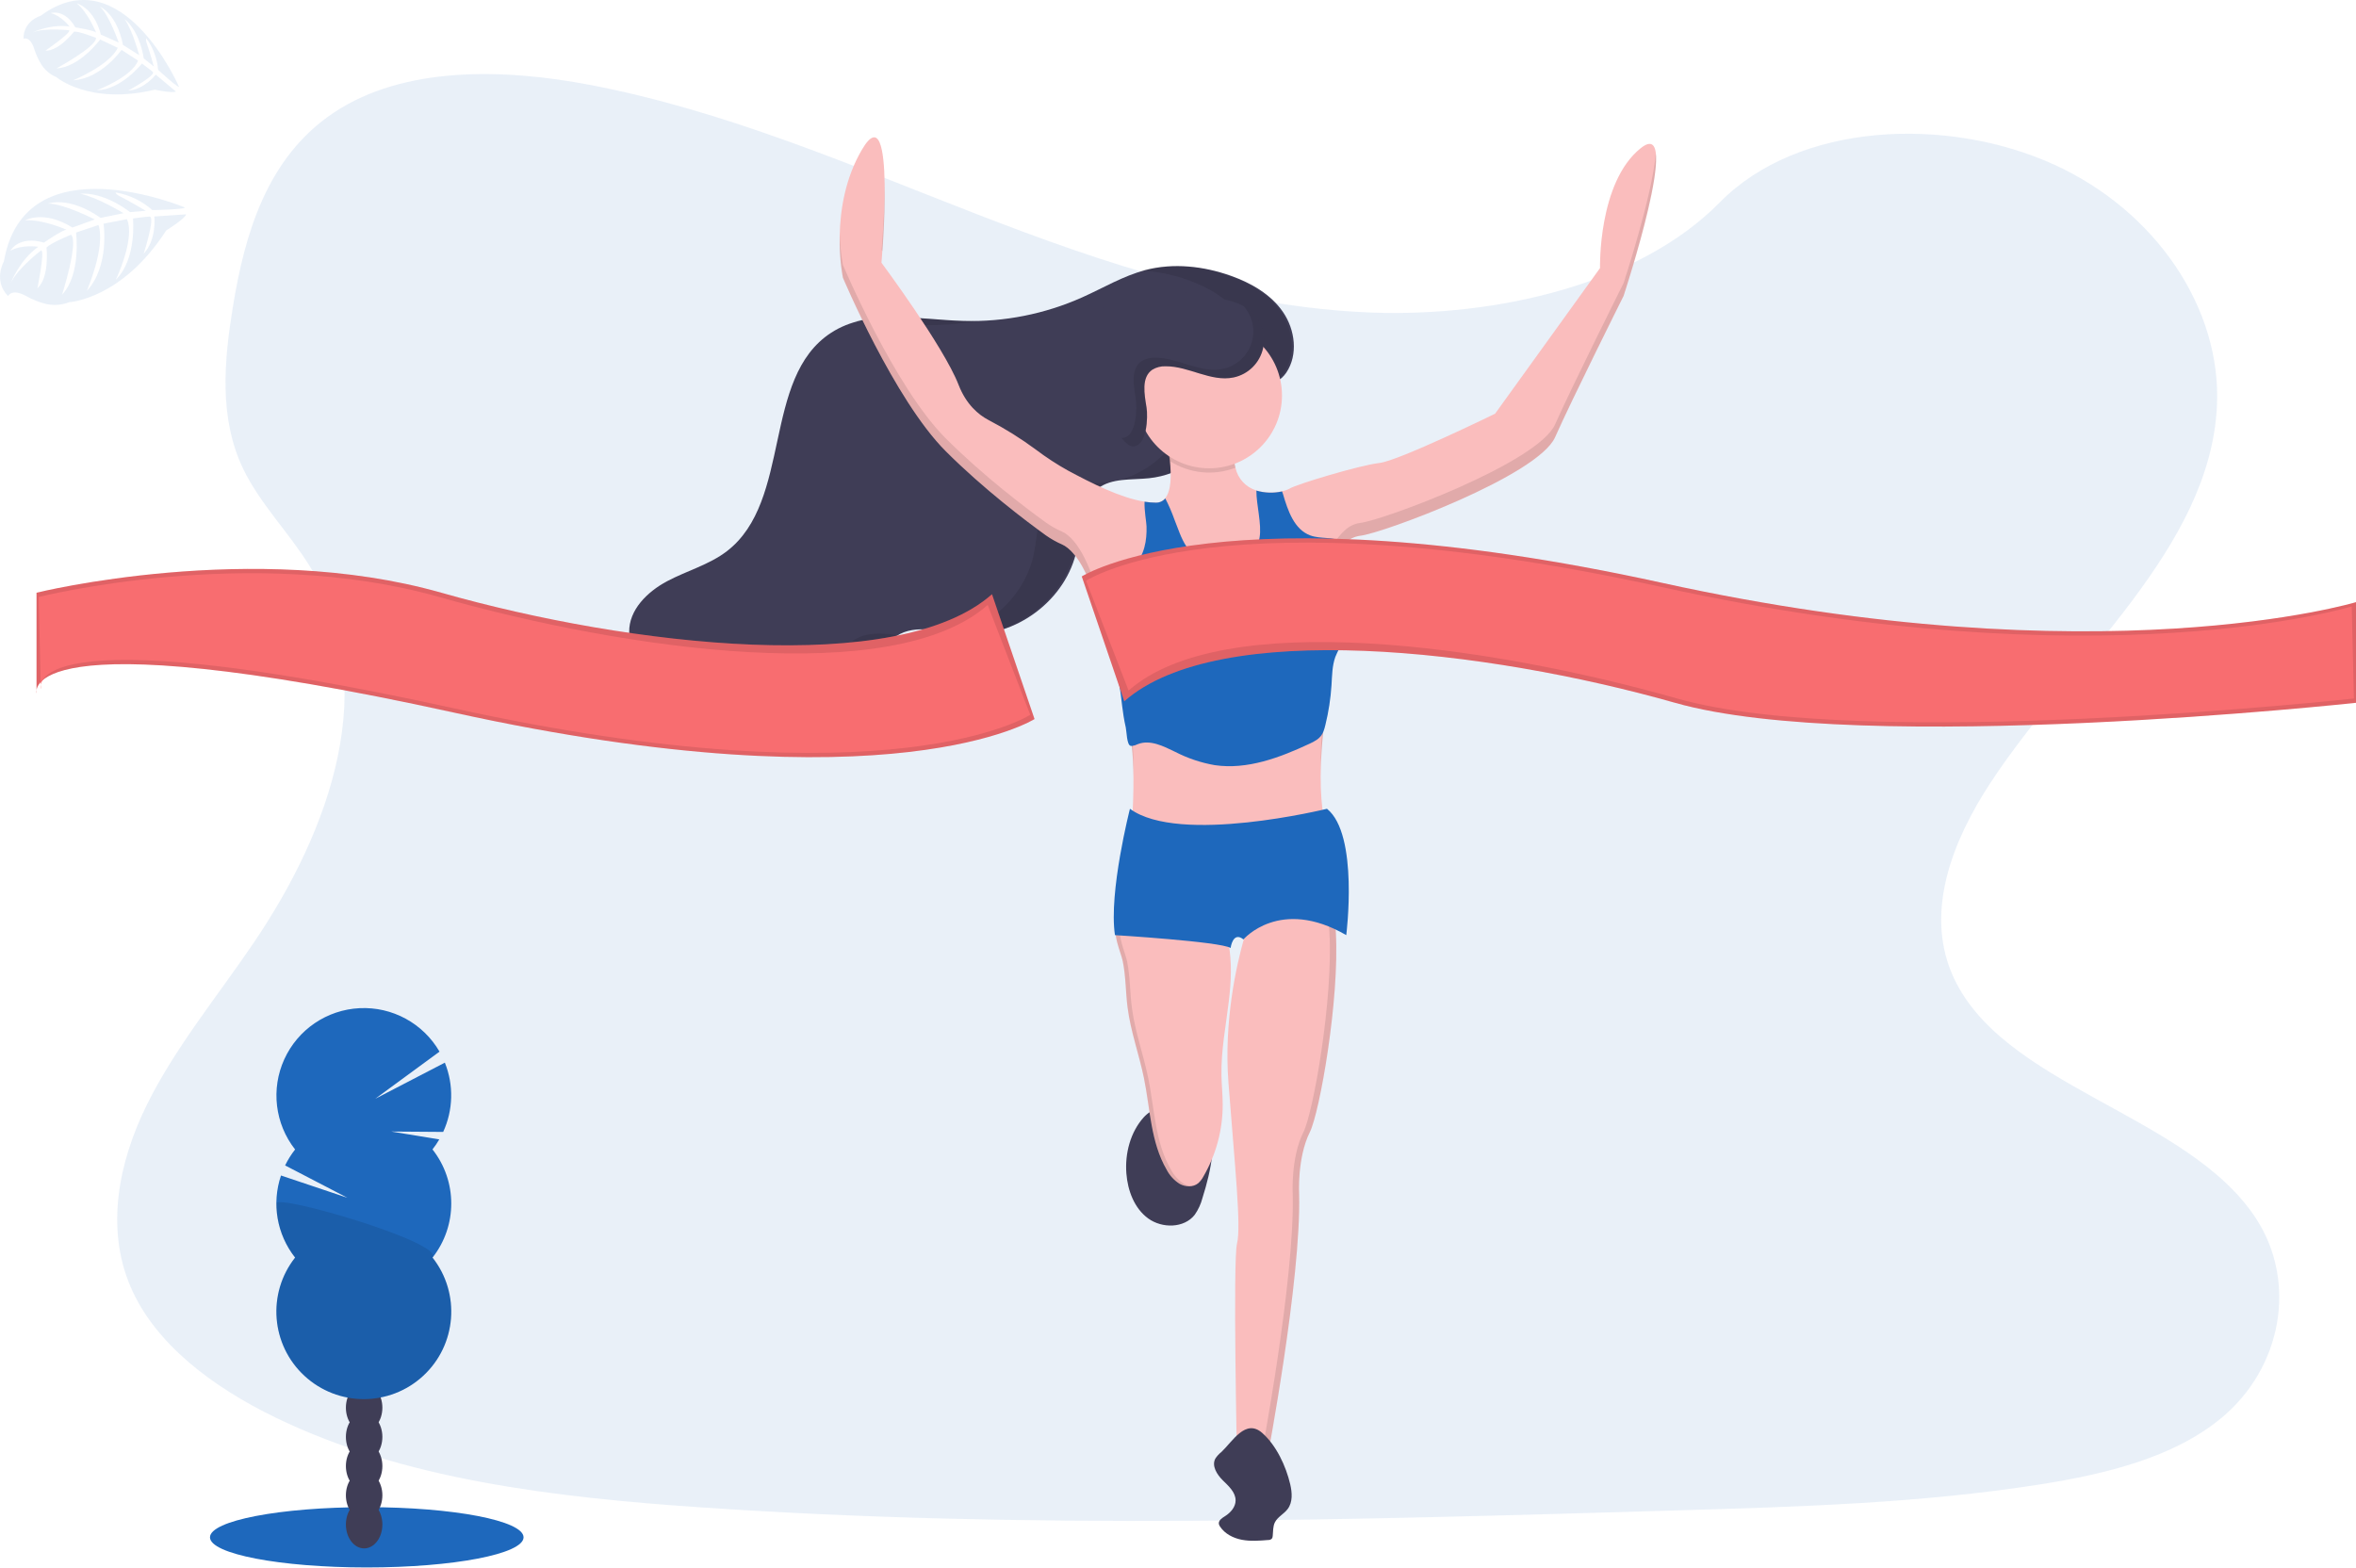
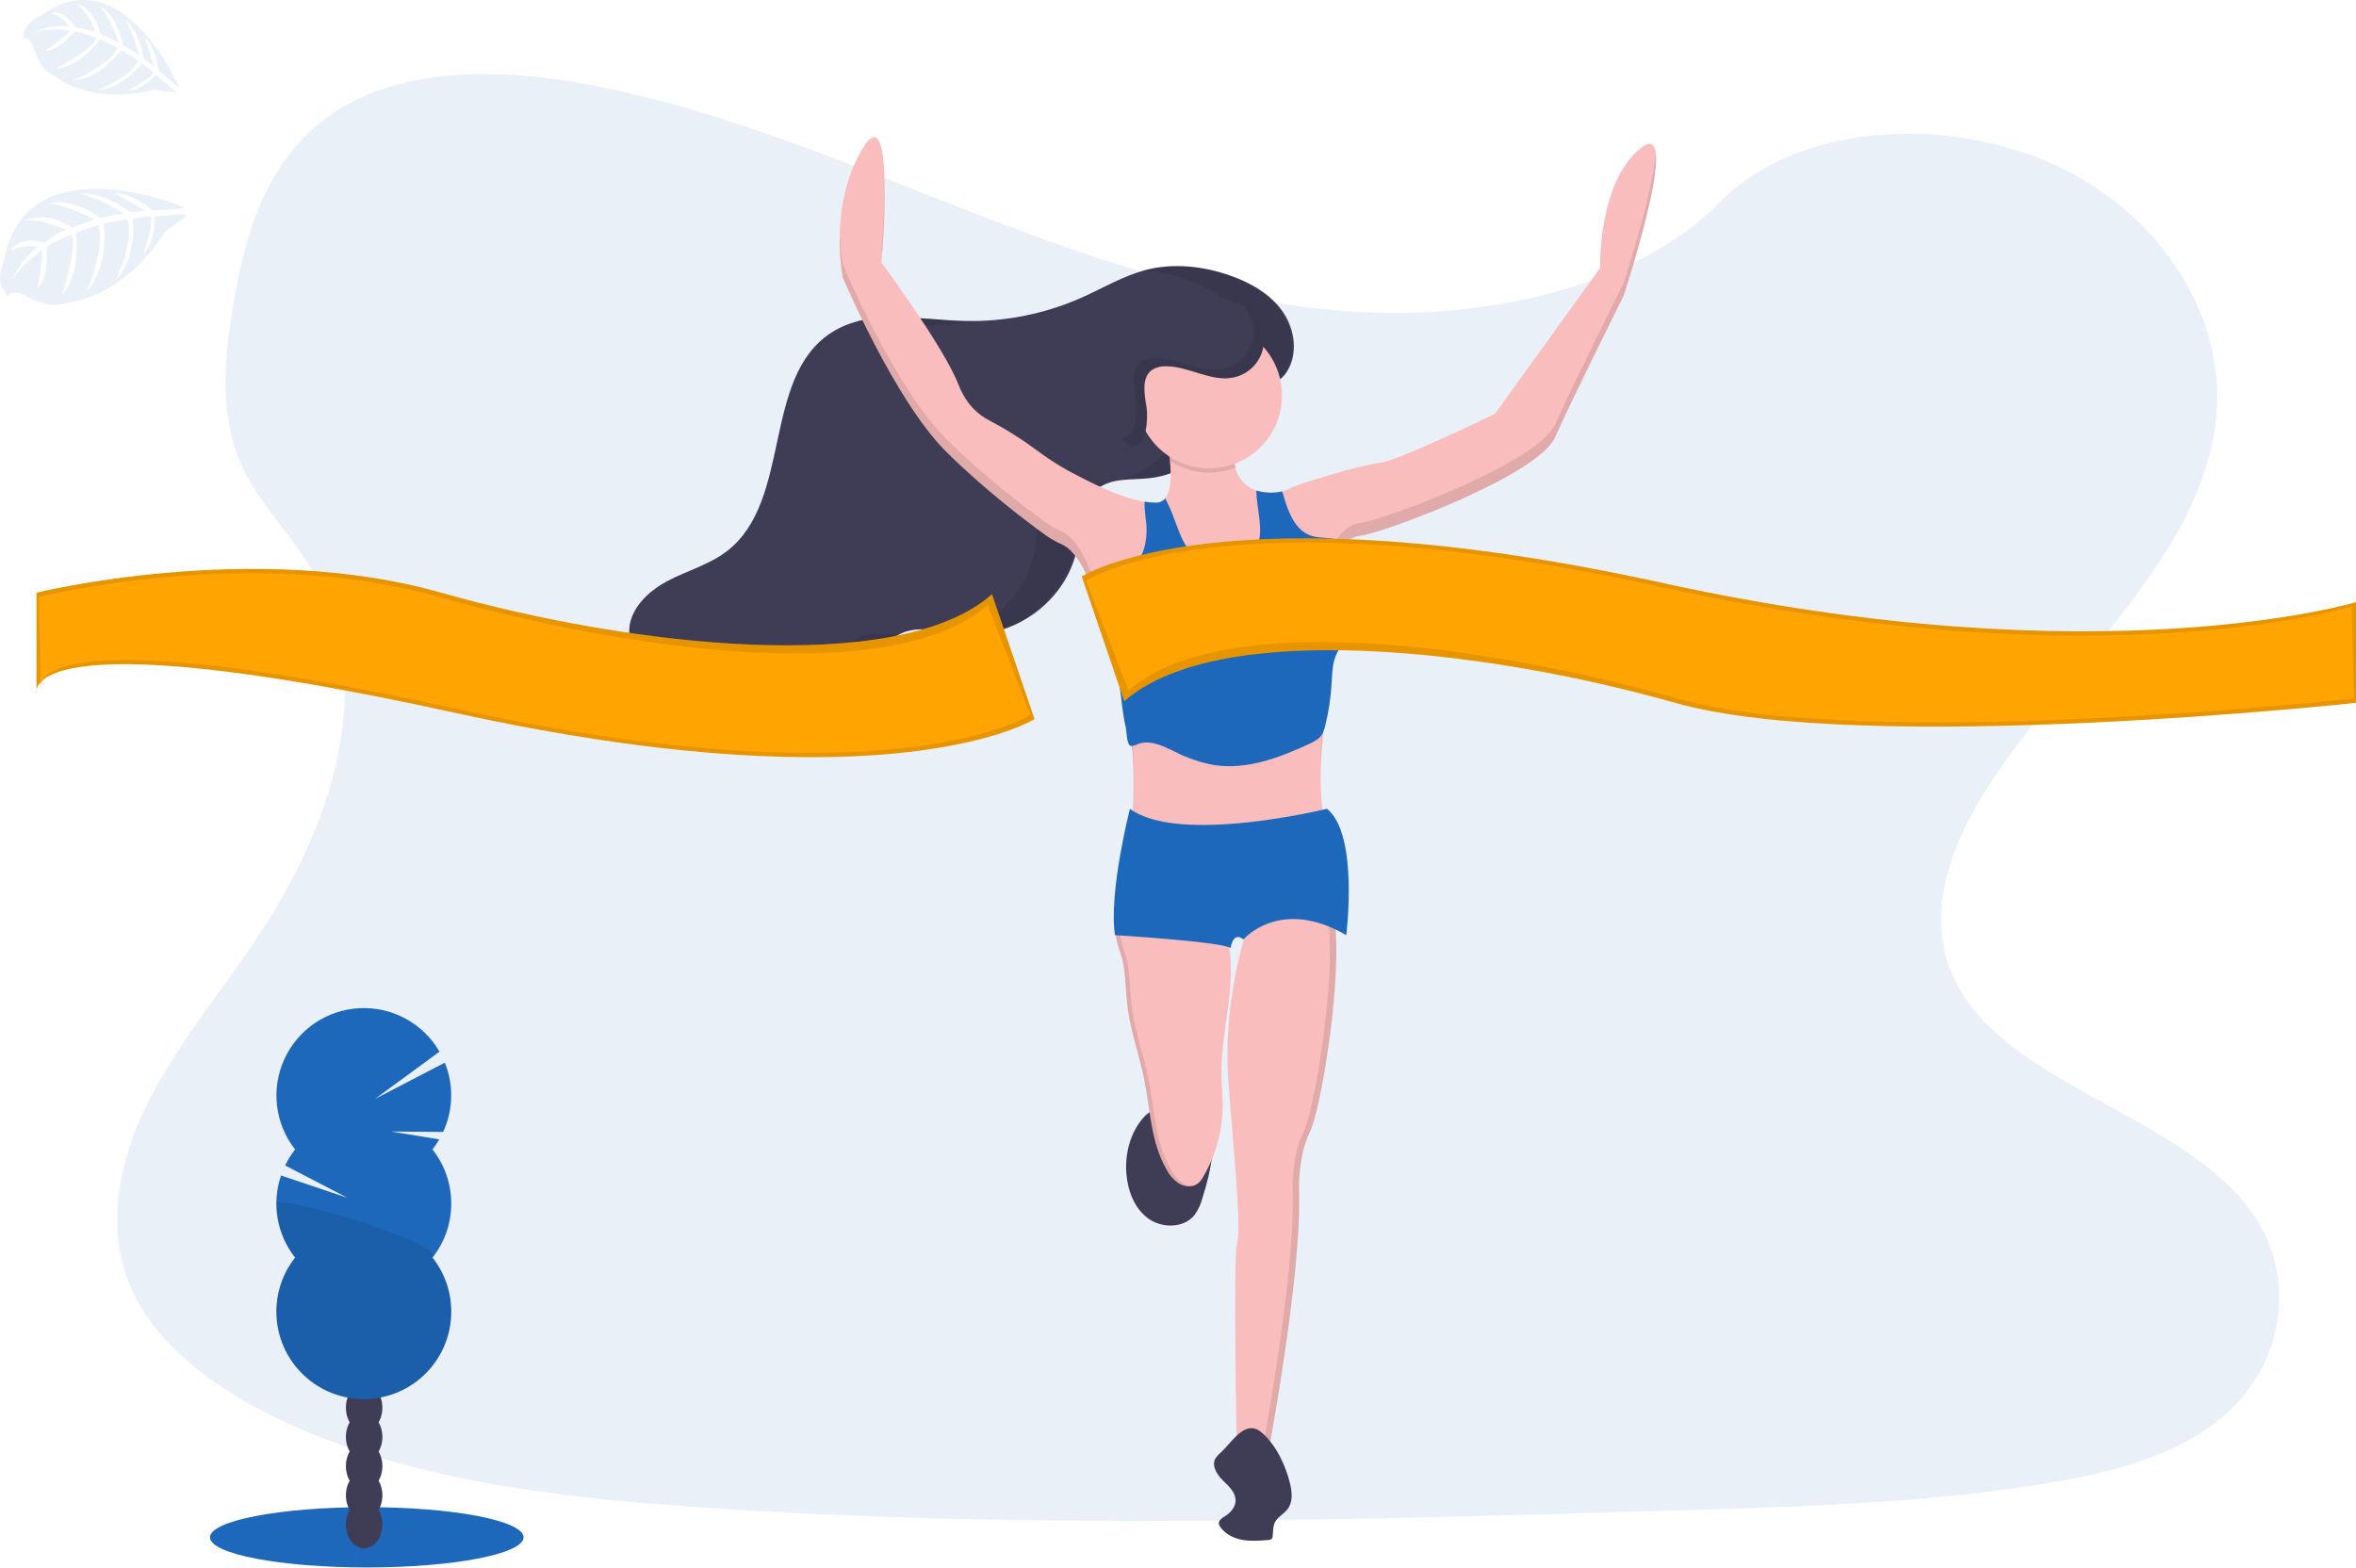
<svg xmlns="http://www.w3.org/2000/svg" id="bfbf73d7-c530-40db-b058-cfcd33b42d36" data-name="Layer 1" width="1100.11" height="731.98" viewBox="0 0 1100.11 731.98">
  <path d="M691.18,230C626.46,227.7,564.82,206.81,506,184s-117.16-48.19-180.33-60.3c-40.63-7.79-87.1-8.89-119.83,12.89-31.51,21-41.69,57.15-47.16,90.73-4.12,25.26-6.54,51.84,4.74,75.49,7.84,16.42,21.74,30.22,31.36,45.95,33.47,54.72,9.81,122.2-26.45,175.63-17,25.07-36.75,49-49.88,75.66s-19.2,57.25-7.71,84.47c11.38,27,38.51,47.24,67.9,61.49,59.69,28.94,130,37.23,198.61,41.92,151.83,10.39,304.46,5.89,456.69,1.39,56.34-1.67,112.92-3.36,168.34-12.07,30.78-4.84,62.55-12.52,84.9-31.05,28.36-23.53,35.39-63.38,16.38-92.88-31.88-49.49-120-61.78-142.31-114.9-12.26-29.23.33-61.8,18.16-88.91,38.24-58.16,102.33-109.19,105.7-175.68,2.32-45.66-28.49-91.39-76.13-113-49.93-22.65-119.18-19.8-156,17.69C815,217.08,748.33,231.93,691.18,230Z" transform="translate(-49.94 -84.01)" fill="#1E68BC" opacity="0.1" />
  <ellipse cx="171.26" cy="717.9" rx="73.21" ry="14.08" fill="#1E68BC" />
  <ellipse cx="170.03" cy="711.92" rx="8.52" ry="11.16" fill="#3f3d56" />
  <ellipse cx="170.03" cy="698.28" rx="8.52" ry="11.16" fill="#3f3d56" />
  <ellipse cx="170.03" cy="684.64" rx="8.52" ry="11.16" fill="#3f3d56" />
  <ellipse cx="170.03" cy="671.01" rx="8.52" ry="11.16" fill="#3f3d56" />
  <ellipse cx="170.03" cy="657.37" rx="8.52" ry="11.16" fill="#3f3d56" />
  <ellipse cx="170.03" cy="643.73" rx="8.52" ry="11.16" fill="#3f3d56" />
  <ellipse cx="170.03" cy="630.09" rx="8.52" ry="11.16" fill="#3f3d56" />
  <path d="M251.88,620.77a40.41,40.41,0,0,0,3.18-4.67l-22.4-3.68,24.22.18a40.87,40.87,0,0,0,.78-32.35l-32.49,16.86,30-22a40.83,40.83,0,1,0-67.44,45.69,41.2,41.2,0,0,0-4.66,7.45l29.08,15.1-31-10.4a40.81,40.81,0,0,0,6.58,38.34,40.83,40.83,0,1,0,64.18,0,40.83,40.83,0,0,0,0-50.49Z" transform="translate(-49.94 -84.01)" fill="#1E68BC" />
  <path d="M179,646a40.66,40.66,0,0,0,8.74,25.24,40.83,40.83,0,1,0,64.18,0C257.36,664.31,179,641.43,179,646Z" transform="translate(-49.94 -84.01)" opacity="0.1" />
  <path d="M575.89,632c.62,8,3.7,16.28,10.18,21s16.79,4.63,21.74-1.71a24.32,24.32,0,0,0,3.61-7.85c4.17-13.18,7.13-27.6,2.56-40.65-10.31-.67-22.26-5.52-30,3C577.73,612.73,575.17,622.75,575.89,632Z" transform="translate(-49.94 -84.01)" fill="#3f3d56" />
  <path d="M623.75,551.37c-1.37,11.63-3.7,23.21-3.46,34.92.09,4.52.57,9,.58,13.54a66.74,66.74,0,0,1-9,33.57,11.26,11.26,0,0,1-2.46,3.18c-2.37,1.92-5.94,1.76-8.6.29a16.92,16.92,0,0,1-6.11-6.63c-7.45-12.76-7.66-28.27-10.61-42.74-2.26-11.07-6.22-21.8-7.65-33-.93-7.21-.79-14.56-2.27-21.68-.45-2.15-1.71-5.38-2.54-8.55-.76-2.83-1.18-5.61-.4-7.52,1.59-3.91,6.8-2.39,10.19-2.15a234.58,234.58,0,0,0,35.86-.09c1.18-.09,2.52-.14,3.35.7a4.12,4.12,0,0,1,.8,1.45,48.53,48.53,0,0,1,2.17,8C625.25,533.37,624.79,542.5,623.75,551.37Z" transform="translate(-49.94 -84.01)" fill="#fabdbd" />
  <g opacity="0.1">
    <path d="M619.15,514.51a8.8,8.8,0,0,0-1.85,0c-5.72.46-11.45.69-17.17.72Q609.64,515.25,619.15,514.51Z" transform="translate(-49.94 -84.01)" />
    <path d="M602.83,636.87a16.92,16.92,0,0,1-6.11-6.63c-7.45-12.76-7.66-28.27-10.61-42.74-2.26-11.07-6.22-21.8-7.65-33-.93-7.21-.79-14.56-2.27-21.68-.45-2.15-1.71-5.38-2.54-8.55-.76-2.83-1.18-5.61-.4-7.52a4.26,4.26,0,0,1,4-2.6c-2.53-.17-5,.13-6,2.6-.78,1.91-.36,4.69.4,7.52.83,3.17,2.09,6.4,2.54,8.55,1.48,7.12,1.34,14.47,2.27,21.68,1.43,11.21,5.39,21.94,7.65,33,2.95,14.47,3.16,30,10.61,42.74a16.92,16.92,0,0,0,6.11,6.63,8.88,8.88,0,0,0,5.24,1.06A9.22,9.22,0,0,1,602.83,636.87Z" transform="translate(-49.94 -84.01)" />
  </g>
  <path d="M661.56,612.7c-6,12-5,29-5,29,1,40-15,124-15,124h-14s-2-93,0-101-1-36-4-75c-2.23-29,3.84-55.28,7.1-66.81,1.12-4,1.9-6.19,1.9-6.19s23-34,36-18c3,3.72,4.59,11.23,5.14,20.71C675.48,550.69,666.16,603.49,661.56,612.7Z" transform="translate(-49.94 -84.01)" fill="#fabdbd" />
  <path d="M673.7,519.41c-.55-9.48-2.12-17-5.14-20.71-2.9-3.56-6.3-4.64-9.82-4.17a10.66,10.66,0,0,1,6.82,4.17c3,3.72,4.59,11.23,5.14,20.71,1.78,31.28-7.54,84.08-12.14,93.29-6,12-5,29-5,29,1,40-15,124-15,124h3s16-84,15-124c0,0-1-17,5-29C666.16,603.49,675.48,550.69,673.7,519.41Z" transform="translate(-49.94 -84.01)" opacity="0.1" />
  <path d="M620.28,762.05a13,13,0,0,0-2.86,3.12c-1.79,3.38.75,7.42,3.47,10.11s6,5.57,6,9.4c0,3.08-2.33,5.72-4.94,7.36-1.4.88-3.16,2-2.87,3.66a3.44,3.44,0,0,0,.53,1.17c2.24,3.43,6.21,5.44,10.23,6.2s8.17.43,12.26.1a2.47,2.47,0,0,0,1.68-.58,2.28,2.28,0,0,0,.45-1.38c.2-2.12.07-4.36,1-6.27,1.3-2.61,4.29-3.94,6-6.28,2.4-3.2,2.07-7.65,1.16-11.54-2-8.47-6.45-18.13-13.13-24C631.52,746.38,625.45,757.18,620.28,762.05Z" transform="translate(-49.94 -84.01)" fill="#3f3d56" />
  <path d="M650.58,258c5.58-8.34,4.13-20-1.57-28.3s-14.86-13.52-24.31-16.89c-12.74-4.54-26.79-6.09-39.88-2.68-10.42,2.71-19.78,8.38-29.6,12.76a127.29,127.29,0,0,1-55.28,11c-21.11-.59-44.24-6-61.95,5.54-32.42,21.09-18,78.49-48.67,102-8.27,6.34-18.68,9.11-27.88,14s-17.92,13.4-17.7,23.82c.1,5,2.3,9.77,5,14,11.5,18.23,33,29.51,54.53,29.3s42.54-11.66,54.95-29.28c3.11-4.41,5.85-9.32,10.36-12.26,9-5.9,20.86-1.77,31.6-.89,23.91,1.95,47.83-16,52.59-39.55,2-10.05,1.65-22.06,9.74-28.37,6.53-5.09,15.72-4,24-4.87,15.14-1.57,27.09-11,35.31-23.32,3.77-5.65,4.21-12.4,9.35-16.85C636.71,262.27,645.28,265.88,650.58,258Z" transform="translate(-49.94 -84.01)" fill="#3f3d56" />
  <g opacity="0.1">
    <path d="M479.94,235.82a126.77,126.77,0,0,0,26.17-2c-2.38.07-4.78.07-7.17,0-16.57-.46-34.38-3.88-49.84.24C459.3,234.16,469.85,235.54,479.94,235.82Z" transform="translate(-49.94 -84.01)" />
    <path d="M448.56,383c-4.51,2.94-7.25,7.85-10.36,12.26a70.25,70.25,0,0,1-39.47,27.21c1.17.05,2.34.08,3.52.07,21.55-.21,42.54-11.66,54.95-29.28,3.11-4.41,5.85-9.32,10.36-12.26l.78-.48C461.28,379.55,454.35,379.21,448.56,383Z" transform="translate(-49.94 -84.01)" />
    <path d="M648,229.67c-5.69-8.26-14.86-13.52-24.31-16.89-12.74-4.54-26.79-6.09-39.88-2.68-.3.07-.59.16-.88.24a76.55,76.55,0,0,1,21.76,4.44c9.45,3.37,18.62,8.63,24.31,16.89s7.15,20,1.57,28.3c-5.3,7.91-13.87,4.3-19.48,9.17-5.14,4.45-5.58,11.2-9.35,16.85-7.07,10.57-16.91,19-29.16,22.2,4.21-.5,8.65-.44,12.85-.88,15.14-1.57,27.09-11,35.31-23.32,3.77-5.65,4.21-12.4,9.35-16.85,5.61-4.87,14.18-1.26,19.48-9.17C655.16,249.63,653.71,237.93,648,229.67Z" transform="translate(-49.94 -84.01)" />
    <path d="M566.44,309.31c-8.23.86-17.42-.22-24,4.87-8.09,6.31-7.7,18.32-9.74,28.37C529.19,360.12,514.93,374.61,498,380l1.19.11c23.91,1.95,47.83-16,52.59-39.55,2-10.05,1.65-22.06,9.74-28.37a18.06,18.06,0,0,1,6.21-3C567.28,309.2,566.87,309.27,566.44,309.31Z" transform="translate(-49.94 -84.01)" />
  </g>
  <path d="M808.06,222.2s-24,48-32,66-81,45-91,46a12.88,12.88,0,0,0-7.14,3.44c-5.65,5-8.86,13.56-8.86,13.56s4,27-1,72c-.1.87-.19,1.74-.27,2.58-4.36,42.82,4.77,52.92,4.77,52.92s-97,37-94-11c.94-15.11.8-26.15-.13-35.38a148.57,148.57,0,0,0-5.74-27.86c-2.37-8.29-5.2-17.38-8.13-29.76A130.53,130.53,0,0,0,559,356.55c-.07-.18-.14-.36-.2-.53-5-12.41-10-16.42-12.86-17.72a43.23,43.23,0,0,1-7.68-4.32c-9.24-6.67-29.07-21.62-46.73-39.28-24-24-48-81-48-81s-7-33,9-60,9,53,9,53,29,39,36,57c3.6,9.26,9.32,14,14,16.46A166,166,0,0,1,533.67,294a129.29,129.29,0,0,0,14.89,9.72c11.18,6,24.57,12.77,35.73,14.55a33.69,33.69,0,0,0,5.27.45,5.46,5.46,0,0,0,4.4-2c3-3.53,2.93-11.13,2.24-17.38a88.32,88.32,0,0,0-1.64-9.63s32.5-20.5,31.5,4.5a27.94,27.94,0,0,0,.76,8.22,14.25,14.25,0,0,0,9.69,10.6,24,24,0,0,0,12,.39,11.73,11.73,0,0,0,3.54-1.21c3-2,33-11,42-12s54-23,54-23l49-68s-1-40,19-56S808.06,222.2,808.06,222.2Z" transform="translate(-49.94 -84.01)" fill="#fabdbd" />
  <g opacity="0.1">
    <path d="M667.79,419.78a199.39,199.39,0,0,0-1.15,24.2c.1-5.28.45-11.31,1.15-18.2.08-.84.17-1.71.27-2.58a392.15,392.15,0,0,0,2.5-46.39,401.7,401.7,0,0,1-2.5,40.39C668,418.07,667.87,418.94,667.79,419.78Z" transform="translate(-49.94 -84.01)" />
    <path d="M595.6,289.07c-.67.39-1,.63-1,.63a85.66,85.66,0,0,1,1.92,13A61.34,61.34,0,0,0,595.6,289.07Z" transform="translate(-49.94 -84.01)" />
    <path d="M462,201.27c.49-7,1.22-19.55,1.08-30.71-.17,14.92-1.5,30.14-1.5,30.14Z" transform="translate(-49.94 -84.01)" />
    <path d="M578.63,466.53c0,.39,0,.78-.07,1.17-3,48,94,11,94,11a16.28,16.28,0,0,1-2.53-5.08C655.42,478.82,582,503,578.63,466.53Z" transform="translate(-49.94 -84.01)" />
    <path d="M808.06,216.2s-24,48-32,66-81,45-91,46a12.88,12.88,0,0,0-7.14,3.44c-5.65,5-8.86,13.56-8.86,13.56s.24,1.63.53,4.73c1.12-2.57,4-8.47,8.33-12.29a12.88,12.88,0,0,1,7.14-3.44c10-1,83-28,91-46s32-66,32-66,16.91-51.35,15.05-66.71C821.57,175.17,808.06,216.2,808.06,216.2Z" transform="translate(-49.94 -84.01)" />
    <path d="M578.43,426.32a148.57,148.57,0,0,0-5.74-27.86c-2.37-8.29-5.2-17.38-8.13-29.76A130.53,130.53,0,0,0,559,350.55c-.07-.18-.14-.36-.2-.53-5-12.41-10-16.42-12.86-17.72a43.23,43.23,0,0,1-7.68-4.32c-9.24-6.67-29.07-21.62-46.73-39.28-24-24-48-81-48-81a90.42,90.42,0,0,1-1.48-14.58,96.4,96.4,0,0,0,1.48,20.58s24,57,48,81c17.66,17.66,37.49,32.61,46.73,39.28A43.23,43.23,0,0,0,546,338.3c2.85,1.3,7.84,5.31,12.86,17.72.06.17.13.35.2.53a130.53,130.53,0,0,1,5.53,18.15c2.93,12.38,5.76,21.47,8.13,29.76a148.57,148.57,0,0,1,5.74,27.86c.42,4.18.67,8.73.74,13.85A174.17,174.17,0,0,0,578.43,426.32Z" transform="translate(-49.94 -84.01)" />
  </g>
  <path d="M677.47,382.88a59.56,59.56,0,0,0-4,7.88c-1.51,4.2-1.52,8.77-1.8,13.22a106.14,106.14,0,0,1-2.84,18.52,20.48,20.48,0,0,1-1,3.28,8.67,8.67,0,0,1-1.17,2,8.53,8.53,0,0,1-1.86,1.69,21.82,21.82,0,0,1-3.39,1.85c-13.92,6.5-29.1,12.24-44.29,10a64.45,64.45,0,0,1-18.43-6.2c-5.5-2.67-11.72-5.84-17.42-3.62h0a8.77,8.77,0,0,1-2.79.87,2.65,2.65,0,0,1-.56-.05c-1.88-.36-1.88-6.7-2.31-8.57-1.64-7.18-1.89-13-2.87-19.24a63.13,63.13,0,0,0-2.41-10.17c-4-12.1-5.21-25-5.21-37.68,0-.63-4.5,0-6-.06-.38,0-.59-.06-.5-.19a2,2,0,0,1,.3-.34,4.57,4.57,0,0,1,1.79-.89l1.18-.35c6.18-1.75,13-2.48,17.62-6.83,4.8-4.49,6-11.66,5.79-18.22-.06-2.11-1.09-7.23-.92-11.48a33.69,33.69,0,0,0,5.27.45,5.46,5.46,0,0,0,4.4-2,79,79,0,0,1,4.32,10c1.7,4.18,3,8.58,5.49,12.36,4,6.16,11.38,10.21,18.72,9.59s14.17-6.26,15.48-13.5c1.15-6.35-1.52-15.49-1.46-22.09a24,24,0,0,0,12,.39,10.84,10.84,0,0,1,.43,1.25c2.25,7.72,5.25,16.58,12.8,19.32,4.88,1.76,10.65.44,15.16,3a9.73,9.73,0,0,1,1,.66,11.07,11.07,0,0,1,2.65,2.81,22.59,22.59,0,0,1,3.21,10.08A55.92,55.92,0,0,1,677.47,382.88Z" transform="translate(-49.94 -84.01)" fill="#1E68BC" />
  <path d="M626.82,302.42a34.08,34.08,0,0,1-30.62-3.09,88.32,88.32,0,0,0-1.64-9.63s32.5-20.5,31.5,4.5A27.94,27.94,0,0,0,626.82,302.42Z" transform="translate(-49.94 -84.01)" opacity="0.1" />
  <circle cx="564.61" cy="184.69" r="34" fill="#fabdbd" />
-   <path d="M555.06,353.2s66-42,271,3,324,9,324,9v47s-230,25-318,0-213.27-39.42-257.14-.71Z" transform="translate(-49.94 -84.01)" fill="#f86d70" />
+   <path d="M555.06,353.2s66-42,271,3,324,9,324,9v47s-230,25-318,0-213.27-39.42-257.14-.71Z" transform="translate(-49.94 -84.01)" fill="#FFA400" />
  <path d="M555.06,353.2s66-42,271,3,324,9,324,9v47s-230,25-318,0-213.27-39.42-257.14-.71Z" transform="translate(-49.94 -84.01)" opacity="0.1" />
-   <path d="M557.06,355.2s64-42,269,3,322,9,322,9l1,43s-228,25-316,0-212.27-42.42-256.14-3.71Z" transform="translate(-49.94 -84.01)" fill="#f86d70" />
-   <path d="M533,419.8s-66,42-271-3-195-9-195-9v-47s101-25,189,0,213.27,39.42,257.14.71Z" transform="translate(-49.94 -84.01)" fill="#f86d70" />
+   <path d="M557.06,355.2s64-42,269,3,322,9,322,9l1,43s-228,25-316,0-212.27-42.42-256.14-3.71Z" transform="translate(-49.94 -84.01)" fill="#FFA400" />
+   <path d="M533,419.8s-66,42-271-3-195-9-195-9v-47s101-25,189,0,213.27,39.42,257.14.71Z" transform="translate(-49.94 -84.01)" fill="#FFA400" />
  <path d="M533,419.8s-66,42-271-3-195-9-195-9v-47s101-25,189,0,213.27,39.42,257.14.71Z" transform="translate(-49.94 -84.01)" opacity="0.1" />
-   <path d="M531,417.8s-64,42-269-3-193-9-193-9l-1-43s99-25,187,0,212.27,42.42,256.14,3.71Z" transform="translate(-49.94 -84.01)" fill="#f86d70" />
+   <path d="M531,417.8s-64,42-269-3-193-9-193-9l-1-43s99-25,187,0,212.27,42.42,256.14,3.71Z" transform="translate(-49.94 -84.01)" fill="#FFA400" />
  <path d="M585.31,274.33c-1-6.24-2.54-14.1,2.68-17.67a11.1,11.1,0,0,1,6.19-1.6c10.81-.11,21.14,7.42,31.74,5.22a17.89,17.89,0,0,0,7-31.87c-4.17-3.1-9.44-4.22-14.54-5.27-13.41-2.76-27.41-5.51-40.65-2s-25.34,15.38-24.28,29c.5,6.52,3.82,12.44,7.29,18,2.64,4.22,12.92,24,17.91,24.3C585.69,292.85,586,278.41,585.31,274.33Z" transform="translate(-49.94 -84.01)" fill="#3f3d56" />
  <path d="M669.56,461.7s-69,17-92,0c0,0-10,39-7,59,0,0,49,3,54,6,0,0,1-8,6-4,0,0,17-20,48-2C678.56,520.7,684.56,473.7,669.56,461.7Z" transform="translate(-49.94 -84.01)" fill="#1E68BC" />
  <path d="M632.94,228.41a19.84,19.84,0,0,0-2.23-1.4,17.85,17.85,0,0,1-9.79,29.27c-10.6,2.2-20.93-5.33-31.74-5.22a11.1,11.1,0,0,0-6.19,1.6c-5.22,3.57-3.69,11.43-2.69,17.67.66,4.08.39,18.52-6.63,18.13l-.12,0c1.93,2.35,3.73,3.94,5.12,4,7,.39,7.29-14,6.63-18.13-1-6.24-2.53-14.1,2.69-17.67a11.1,11.1,0,0,1,6.19-1.6c10.81-.11,21.14,7.42,31.74,5.22a17.89,17.89,0,0,0,7-31.87Z" transform="translate(-49.94 -84.01)" opacity="0.1" />
  <g opacity="0.1">
    <path d="M136.3,180.91s-74.77-31.44-84.57,25.26c0,0-5.11,8.83,2,16.13,0,0,1.53-3.91,8.76.14a37.6,37.6,0,0,0,8.16,3.31,18.36,18.36,0,0,0,11.62-.62h0s24.59-1.33,45.27-33.5c0,0,8.86-5.48,9.31-7.53l-14.82,1s1.13,10.85-5,17.36c0,0,5.45-16.83,2.83-17.31-.53-.1-7.83.87-7.83.87s1.89,18.86-8,28.62c0,0,9.18-19.19,5.18-28.28l-10.93,2.11s3,19.84-7.82,31.39c0,0,8.89-20.4,5.46-30.77l-10.48,3.52s2.53,19.42-6.52,29c0,0,7.9-24.61,4.18-28,0,0-9.42,3.82-11.44,6,0,0,1.5,14-4.26,19,0,0,3.54-17,1.79-17.7,0,0-10.95,8.24-14.28,15.35,0,0,4.16-10.86,12.9-17,0,0-7.34-1.24-13,1.83,0,0,3.79-7.21,15.65-3.79,0,0,8.79-6.08,10.55-6,0,0-11.22-5-19.33-4.39,0,0,8.69-5,22.08,3.36l10.44-3.78s-14.49-7.43-21.76-7.4c0,0,9.66-3.73,24.48,6.67l10.69-2.19s-12-7.35-20.09-9.06c0,0,9.71-1.53,23.18,8.56l7.32-.62s-8.86-5.21-11.54-6.48-2.56-2.1-2.56-2.1a34.9,34.9,0,0,1,17.17,8.26S136.23,181.84,136.3,180.91Z" transform="translate(-49.94 -84.01)" fill="#1E68BC" />
  </g>
  <g opacity="0.1">
    <path d="M133.54,124.55S107,63.28,68.91,91.38c0,0-8.07,2.34-8,10.7,0,0,3.14-1.45,5.12,5.07a31.39,31.39,0,0,0,3,6.62A15,15,0,0,0,76.22,120h0s15.36,13.22,46,5.89c0,0,8.39,1.8,9.83.83l-9.37-7.86s-5.5,7.09-12.88,7.44c0,0,12.83-6.9,11.54-8.68-.26-.36-5.14-3.94-5.14-3.94s-9.63,12.28-21,12.47c0,0,16.39-6.18,19.19-13.85l-7.69-5s-9.54,13.49-22.53,14.19c0,0,16.9-7,20.77-15.16l-8.23-3.88s-9.56,13-20.37,13.49c0,0,18.71-10.12,18.42-14.25,0,0-7.77-3.1-10.23-2.92,0,0-7.07,9.15-13.38,8.89,0,0,11.79-8.09,11.14-9.5,0,0-11.2-1.34-17.23,1,0,0,8.66-4.08,17.35-2.74,0,0-3.65-4.93-8.74-6.3,0,0,6.36-2.13,11.46,6.66,0,0,8.68,1.39,9.69,2.43,0,0-3.8-9.39-9-13.62,0,0,8,2,11.2,14.57l8.35,3.71S101,91.2,96.61,87.09c0,0,7.87,3.28,10.75,17.9l7.59,4.79S112,98.58,108.18,93c0,0,6.64,4.61,8.9,18.28l4.7,3.8s-2.3-8.14-3.17-10.42-.32-2.7-.32-2.7a28.81,28.81,0,0,1,5.49,14.69S133,125.07,133.54,124.55Z" transform="translate(-49.94 -84.01)" fill="#1E68BC" />
  </g>
</svg>
